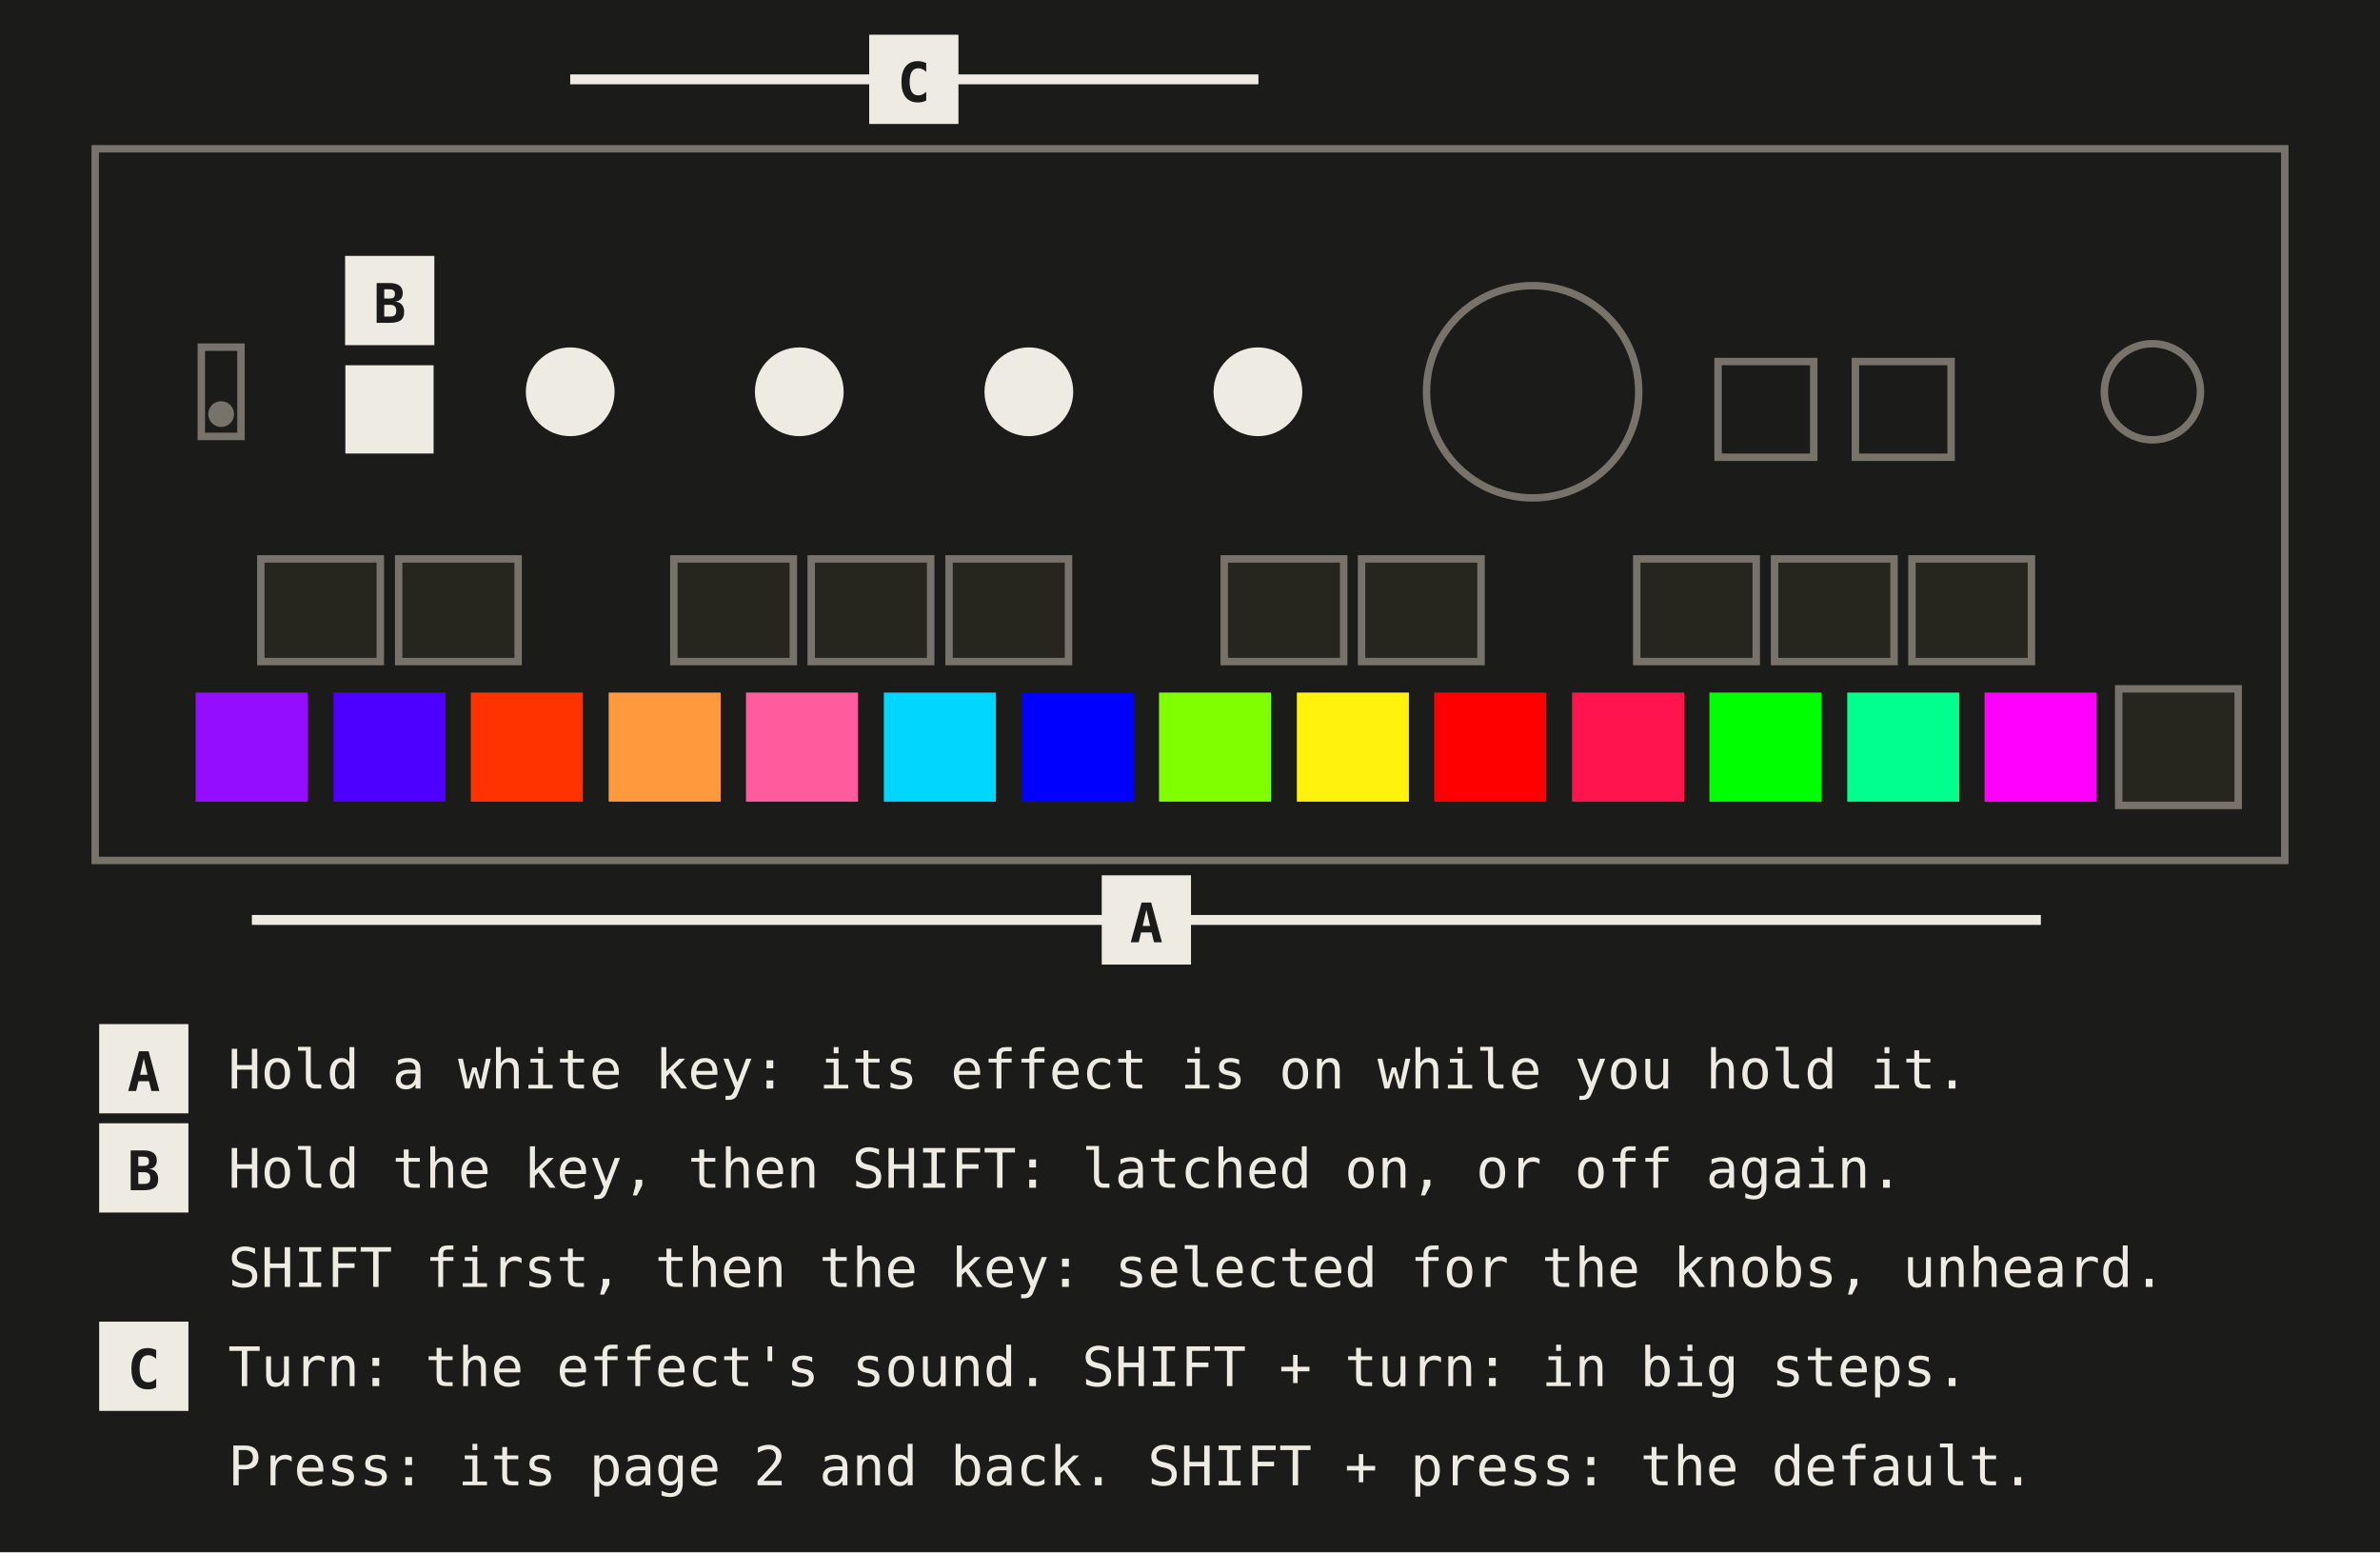
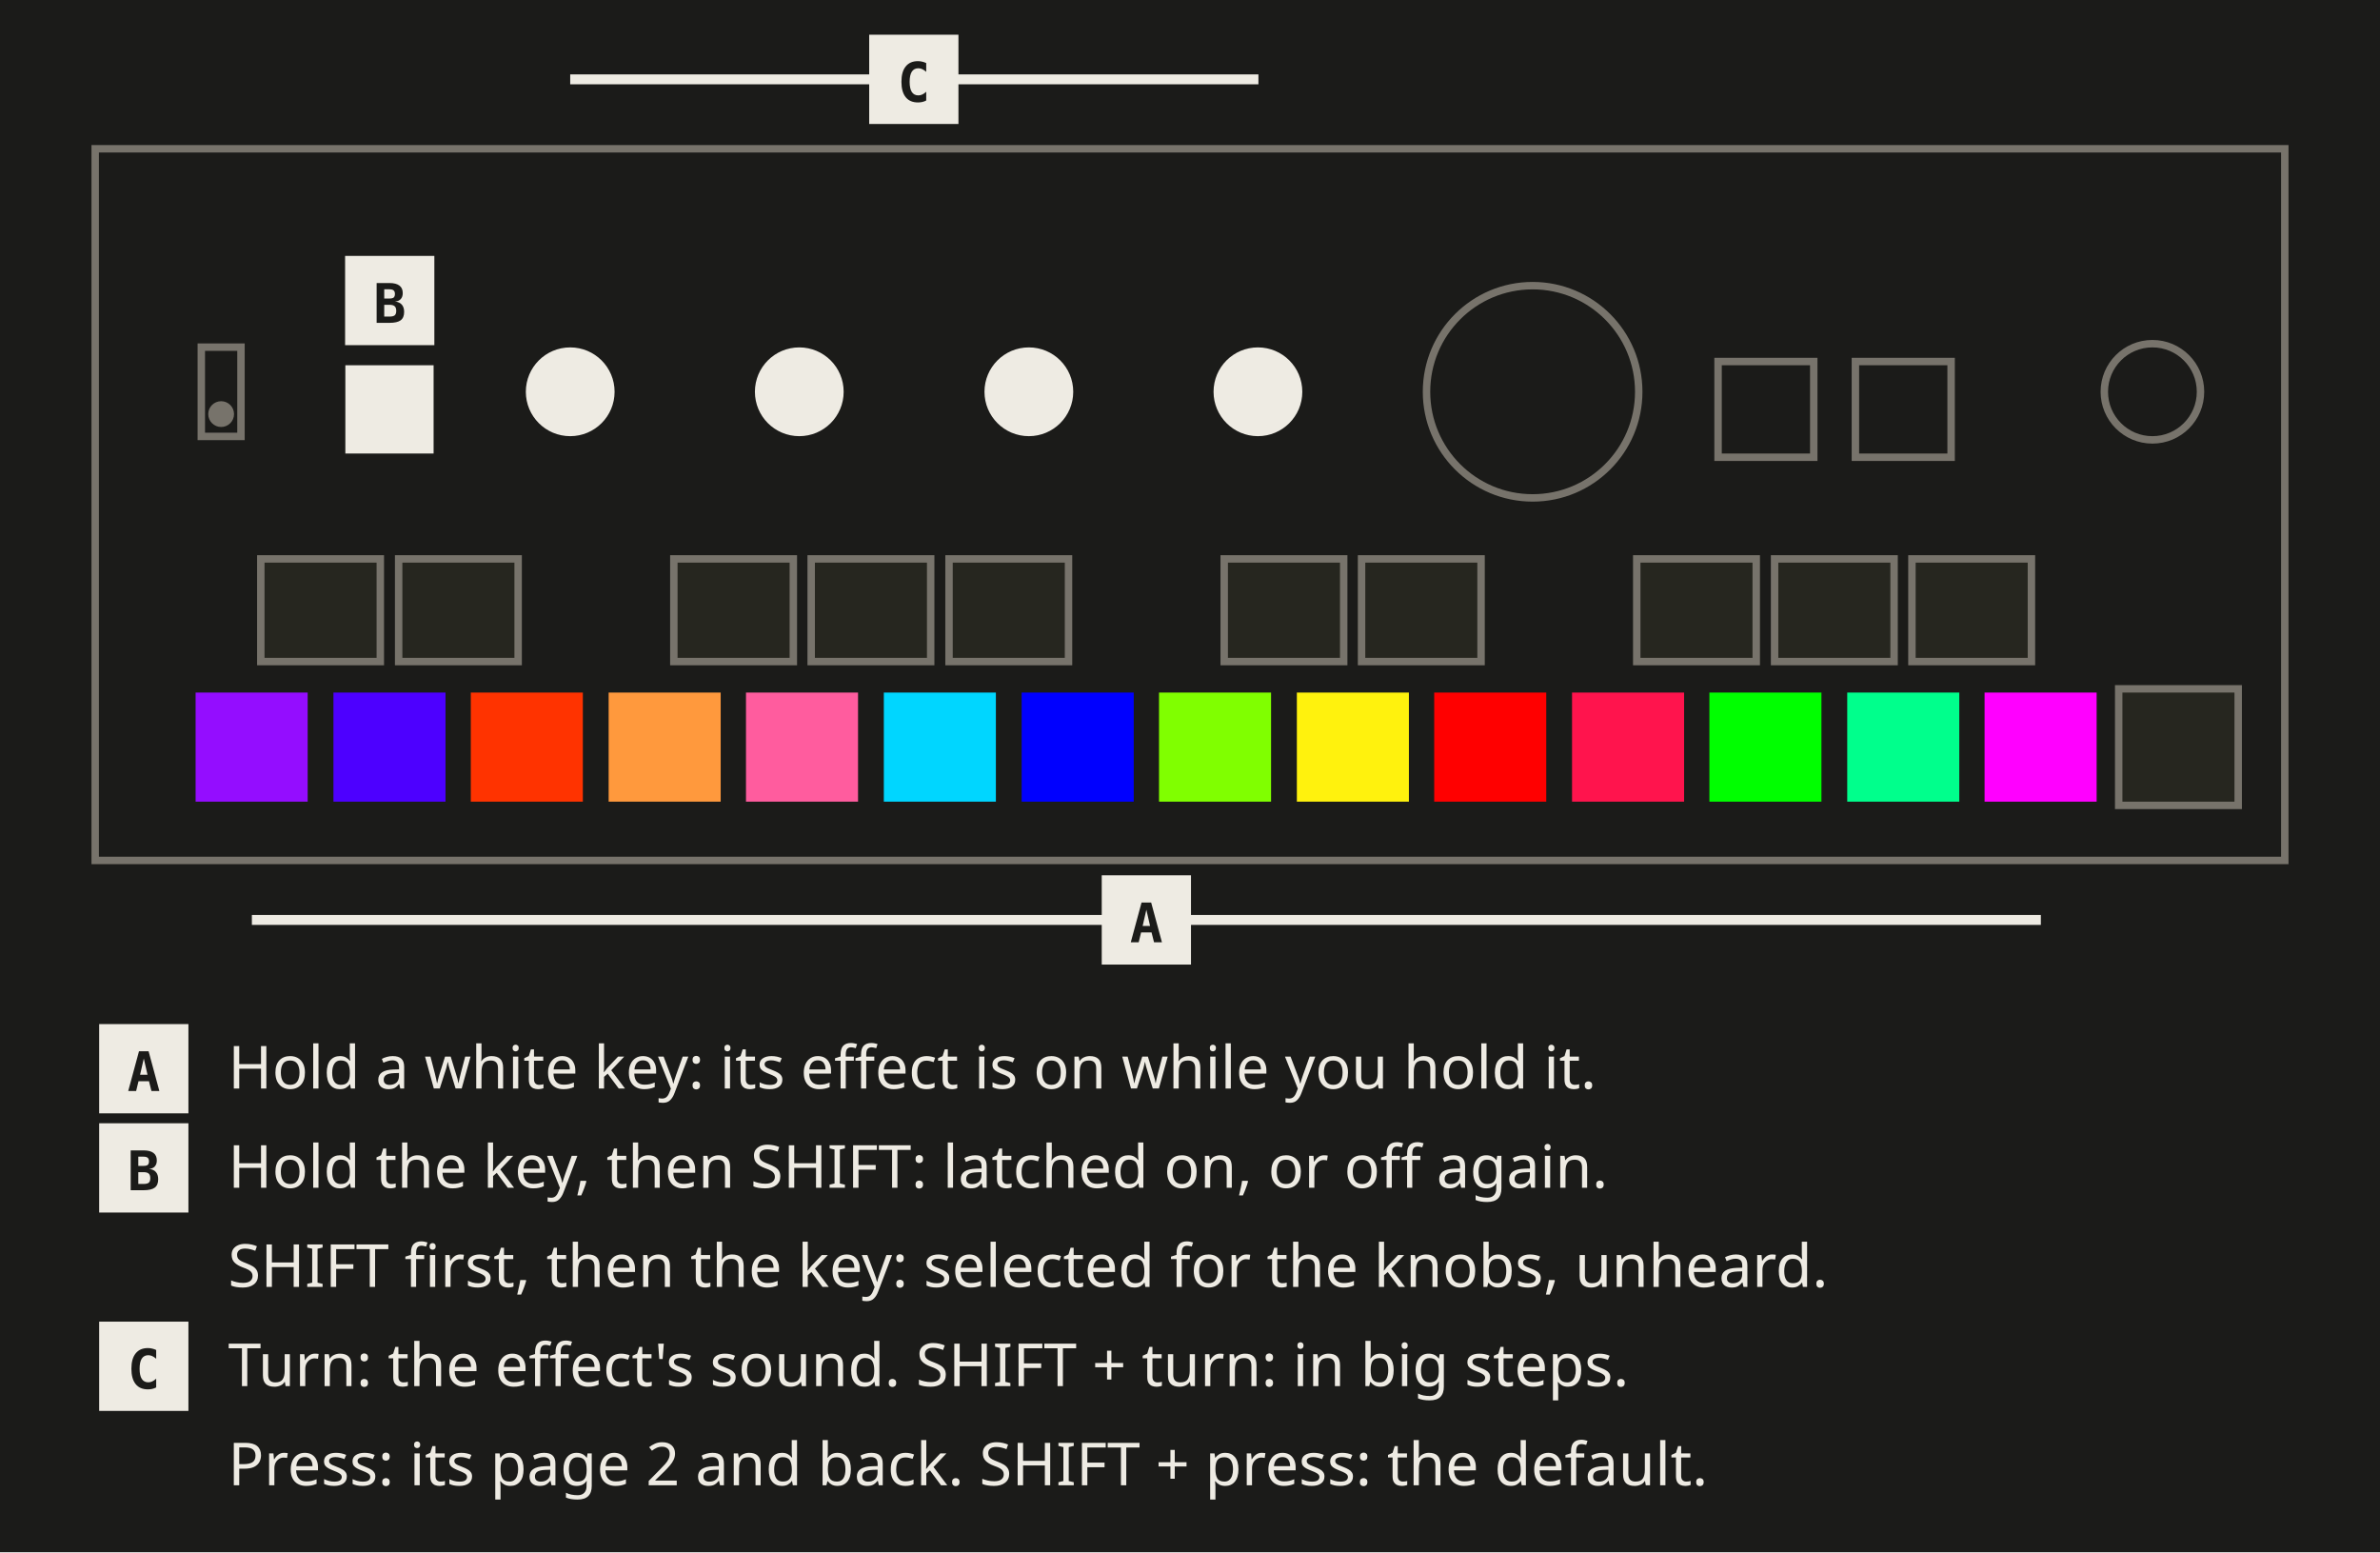
<svg xmlns="http://www.w3.org/2000/svg" viewBox="0 0 480 313" width="480" height="313" role="img" aria-labelledby="title desc">
-   <style>svg{font-size:12px}text{font-family:'IBM Plex Mono', ui-monospace, Menlo, monospace;fill:#EEEBE3;text-anchor:middle}.as{text-anchor:start}.ae{text-anchor:end}.m{fill:#A9A49A}.gt{fill:#1B1B19}.b{fill:none;stroke:#A9A49A;stroke-width:1.5}.bx{fill:none;stroke:#A9A49A;stroke-width:2}.ba{fill:#26261F;stroke:#EEEBE3;stroke-width:2}.la{fill:none;stroke:#EEEBE3;stroke-width:2}.ls{fill:none;stroke:#A9A49A;stroke-width:2}.lc{fill:none;stroke:#77736B;stroke-width:1.5;stroke-dasharray:5 4}.da{fill:#EEEBE3}.ds{fill:#A9A49A}.sw{stroke:#EEEBE3;stroke-width:2}.g{fill:#EEEBE3}.j{fill:#A9A49A}.wk{fill:#EEEBE3;stroke:#1B1B19;stroke-width:1.5}.dk{fill:#26261F;stroke:#A9A49A;stroke-width:1.5}.sk{fill:#A9A49A;stroke:#1B1B19;stroke-width:1.5}.led{fill:none;stroke:#A9A49A;stroke-width:1.5}</style>
+   <style>svg{font-size:12px}text{font-family:'IBM Plex Mono', ui-monospace, Menlo, monospace;fill:#EEEBE3;text-anchor:middle}.m,.sn{font-family:'IBM Plex Sans', system-ui, sans-serif}.m.mo{font-family:'IBM Plex Mono', ui-monospace, Menlo, monospace}.as{text-anchor:start}.ae{text-anchor:end}.m{fill:#A9A49A}.gt{fill:#1B1B19}.b{fill:none;stroke:#A9A49A;stroke-width:1.5}.bx{fill:none;stroke:#A9A49A;stroke-width:2}.ba{fill:#26261F;stroke:#EEEBE3;stroke-width:2}.la{fill:none;stroke:#EEEBE3;stroke-width:2}.ls{fill:none;stroke:#A9A49A;stroke-width:2}.lc{fill:none;stroke:#77736B;stroke-width:1.5;stroke-dasharray:5 4}.da{fill:#EEEBE3}.ds{fill:#A9A49A}.sw{stroke:#EEEBE3;stroke-width:2}.g{fill:#EEEBE3}.j{fill:#A9A49A}.wk{fill:#EEEBE3;stroke:#1B1B19;stroke-width:1.5}.dk{fill:#26261F;stroke:#A9A49A;stroke-width:1.5}.sk{fill:#A9A49A;stroke:#1B1B19;stroke-width:1.5}.led{fill:none;stroke:#A9A49A;stroke-width:1.5}</style>
  <defs>
    <marker id="ma" viewBox="0 0 10 10" refX="9" refY="5" markerWidth="9" markerHeight="9" markerUnits="userSpaceOnUse" orient="auto">
      <path d="M0,0L10,5L0,10z" fill="#EEEBE3" />
    </marker>
    <marker id="ms" viewBox="0 0 10 10" refX="9" refY="5" markerWidth="9" markerHeight="9" markerUnits="userSpaceOnUse" orient="auto">
      <path d="M0,0L10,5L0,10z" fill="#A9A49A" />
    </marker>
    <marker id="mc" viewBox="0 0 10 10" refX="9" refY="5" markerWidth="9" markerHeight="9" markerUnits="userSpaceOnUse" orient="auto">
      <path d="M0,0L10,5L0,10z" fill="#77736B" />
    </marker>
  </defs>
  <rect width="480" height="313" fill="#1B1B19" />
  <rect x="19.2" y="30" width="441.6" height="143.5" fill="none" stroke="#77736B" stroke-width="1.5" />
  <rect x="38.7" y="138.9" width="24.1" height="23.5" fill="#940dff" stroke="#1B1B19" stroke-width="1.5" />
  <rect x="66.5" y="138.9" width="24.1" height="23.5" fill="#4d00ff" stroke="#1B1B19" stroke-width="1.5" />
  <rect x="94.2" y="138.9" width="24.1" height="23.5" fill="#ff3300" stroke="#1B1B19" stroke-width="1.5" />
  <rect x="122" y="138.9" width="24.1" height="23.5" fill="#ff993d" stroke="#1B1B19" stroke-width="1.5" />
  <rect x="149.7" y="138.9" width="24.1" height="23.5" fill="#ff5c9e" stroke="#1B1B19" stroke-width="1.5" />
  <rect x="177.5" y="138.9" width="24.1" height="23.5" fill="#00d6ff" stroke="#1B1B19" stroke-width="1.5" />
  <rect x="205.3" y="138.9" width="24.1" height="23.5" fill="#0000ff" stroke="#1B1B19" stroke-width="1.5" />
  <rect x="233" y="138.9" width="24.1" height="23.5" fill="#80ff00" stroke="#1B1B19" stroke-width="1.5" />
  <rect x="260.8" y="138.9" width="24.1" height="23.5" fill="#fff20d" stroke="#1B1B19" stroke-width="1.5" />
  <rect x="288.5" y="138.9" width="24.1" height="23.5" fill="#ff0000" stroke="#1B1B19" stroke-width="1.5" />
  <rect x="316.3" y="138.9" width="24.1" height="23.5" fill="#ff144d" stroke="#1B1B19" stroke-width="1.5" />
  <rect x="344" y="138.9" width="24.1" height="23.5" fill="#00ff00" stroke="#1B1B19" stroke-width="1.5" />
  <rect x="371.8" y="138.9" width="24.1" height="23.5" fill="#00ff8c" stroke="#1B1B19" stroke-width="1.5" />
  <rect x="399.5" y="138.9" width="24.1" height="23.5" fill="#ff00ff" stroke="#1B1B19" stroke-width="1.5" />
  <rect x="427.3" y="138.9" width="24.1" height="23.5" fill="#26261F" stroke="#77736B" stroke-width="1.5" />
  <rect x="52.6" y="112.7" width="24.1" height="20.7" fill="#26261F" stroke="#77736B" stroke-width="1.5" />
  <rect x="80.4" y="112.7" width="24.1" height="20.7" fill="#26261F" stroke="#77736B" stroke-width="1.5" />
  <rect x="135.9" y="112.7" width="24.1" height="20.7" fill="#26261F" stroke="#77736B" stroke-width="1.5" />
  <rect x="163.6" y="112.7" width="24.1" height="20.7" fill="#26261F" stroke="#77736B" stroke-width="1.5" />
  <rect x="191.4" y="112.7" width="24.1" height="20.7" fill="#26261F" stroke="#77736B" stroke-width="1.5" />
  <rect x="246.9" y="112.7" width="24.1" height="20.7" fill="#26261F" stroke="#77736B" stroke-width="1.5" />
  <rect x="274.6" y="112.7" width="24.1" height="20.7" fill="#26261F" stroke="#77736B" stroke-width="1.5" />
  <rect x="330.1" y="112.7" width="24.1" height="20.7" fill="#26261F" stroke="#77736B" stroke-width="1.5" />
  <rect x="357.9" y="112.7" width="24.1" height="20.7" fill="#26261F" stroke="#77736B" stroke-width="1.5" />
  <rect x="385.6" y="112.7" width="24.1" height="20.7" fill="#26261F" stroke="#77736B" stroke-width="1.5" />
  <rect x="68.9" y="72.9" width="19.3" height="19.3" fill="#EEEBE3" stroke="#1B1B19" stroke-width="1.5" />
  <rect x="346.5" y="72.9" width="19.3" height="19.3" fill="none" stroke="#77736B" stroke-width="1.5" />
  <rect x="374.2" y="72.9" width="19.3" height="19.3" fill="none" stroke="#77736B" stroke-width="1.5" />
  <rect x="40.6" y="70" width="8" height="18" fill="none" stroke="#77736B" stroke-width="1.5" />
  <circle cx="44.6" cy="83.5" r="2.6" fill="#77736B" />
  <circle cx="115" cy="79" r="9.7" fill="#EEEBE3" stroke="#1B1B19" stroke-width="1.5" />
  <circle cx="161.2" cy="79" r="9.7" fill="#EEEBE3" stroke="#1B1B19" stroke-width="1.5" />
  <circle cx="207.5" cy="79" r="9.7" fill="#EEEBE3" stroke="#1B1B19" stroke-width="1.5" />
  <circle cx="253.7" cy="79" r="9.7" fill="#EEEBE3" stroke="#1B1B19" stroke-width="1.5" />
  <circle cx="309.1" cy="79" r="21.4" fill="none" stroke="#77736B" stroke-width="1.5" />
  <circle cx="434.1" cy="79" r="9.7" fill="none" stroke="#77736B" stroke-width="1.5" />
  <path d="M50.8,185.5h360.8" stroke="#EEEBE3" stroke-width="2" />
  <rect x="222.2" y="176.5" width="18" height="18" class="g" />
  <text x="231.2" y="190" class="gt" font-size="11" font-weight="600">A</text>
  <rect x="69.6" y="51.6" width="18" height="18" class="g" />
  <text x="78.6" y="65.1" class="gt" font-size="11" font-weight="600">B</text>
  <path d="M115,16h138.8" stroke="#EEEBE3" stroke-width="2" />
  <rect x="175.3" y="7" width="18" height="18" class="g" />
  <text x="184.3" y="20.5" class="gt" font-size="11" font-weight="600">C</text>
  <rect x="20" y="206.5" width="18" height="18" class="g" />
  <text x="29" y="220" class="gt" font-size="11" font-weight="600">A</text>
-   <text x="46" y="219.5" class="t as" font-size="11">Hold a white key: its effect is on while you hold it.</text>
+   <text x="46" y="219.5" class="t sn as">Hold a white key: its effect is on while you hold it.</text>
  <rect x="20" y="226.5" width="18" height="18" class="g" />
  <text x="29" y="240" class="gt" font-size="11" font-weight="600">B</text>
-   <text x="46" y="239.5" class="t as" font-size="11">Hold the key, then SHIFT: latched on, or off again.</text>
-   <text x="46" y="259.5" class="t as" font-size="11">SHIFT first, then the key: selected for the knobs, unheard.</text>
+   <text x="46" y="239.5" class="t sn as">Hold the key, then SHIFT: latched on, or off again.</text>
+   <text x="46" y="259.5" class="t sn as">SHIFT first, then the key: selected for the knobs, unheard.</text>
  <rect x="20" y="266.5" width="18" height="18" class="g" />
  <text x="29" y="280" class="gt" font-size="11" font-weight="600">C</text>
-   <text x="46" y="279.5" class="t as" font-size="11">Turn: the effect's sound. SHIFT + turn: in big steps.</text>
-   <text x="46" y="299.5" class="t as" font-size="11">Press: its page 2 and back. SHIFT + press: the default.</text>
+   <text x="46" y="279.5" class="t sn as">Turn: the effect's sound. SHIFT + turn: in big steps.</text>
+   <text x="46" y="299.5" class="t sn as">Press: its page 2 and back. SHIFT + press: the default.</text>
</svg>
